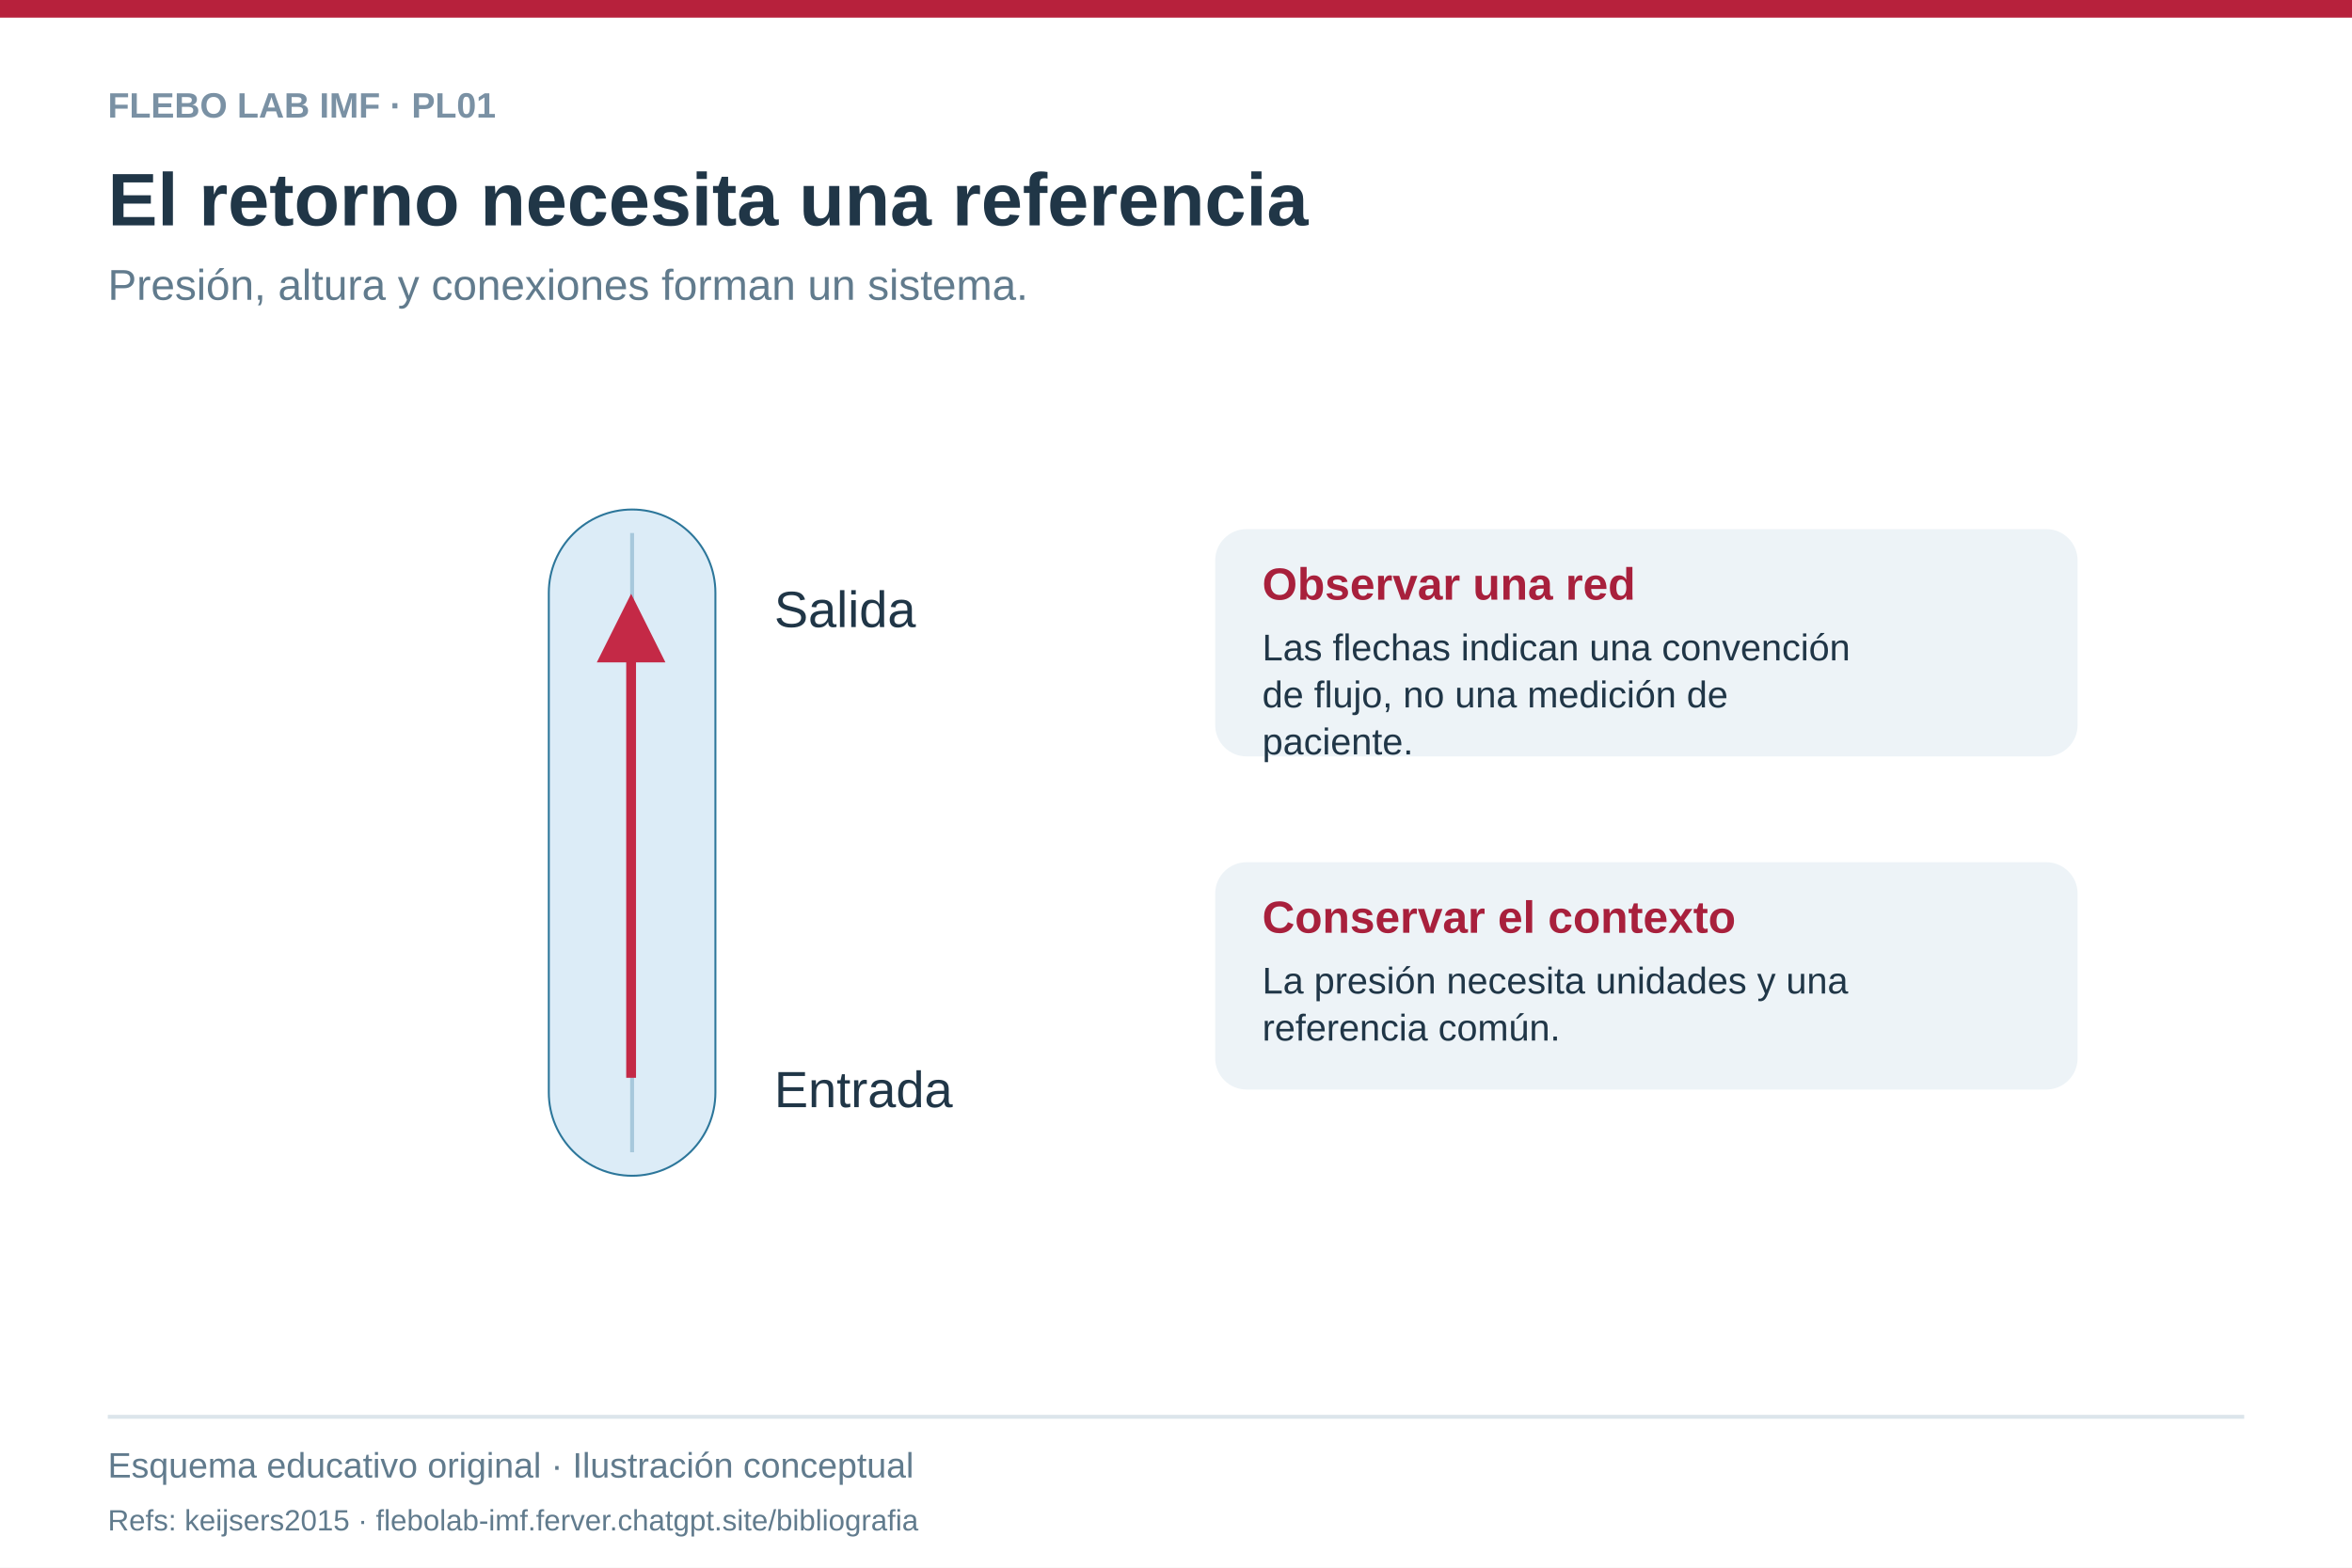
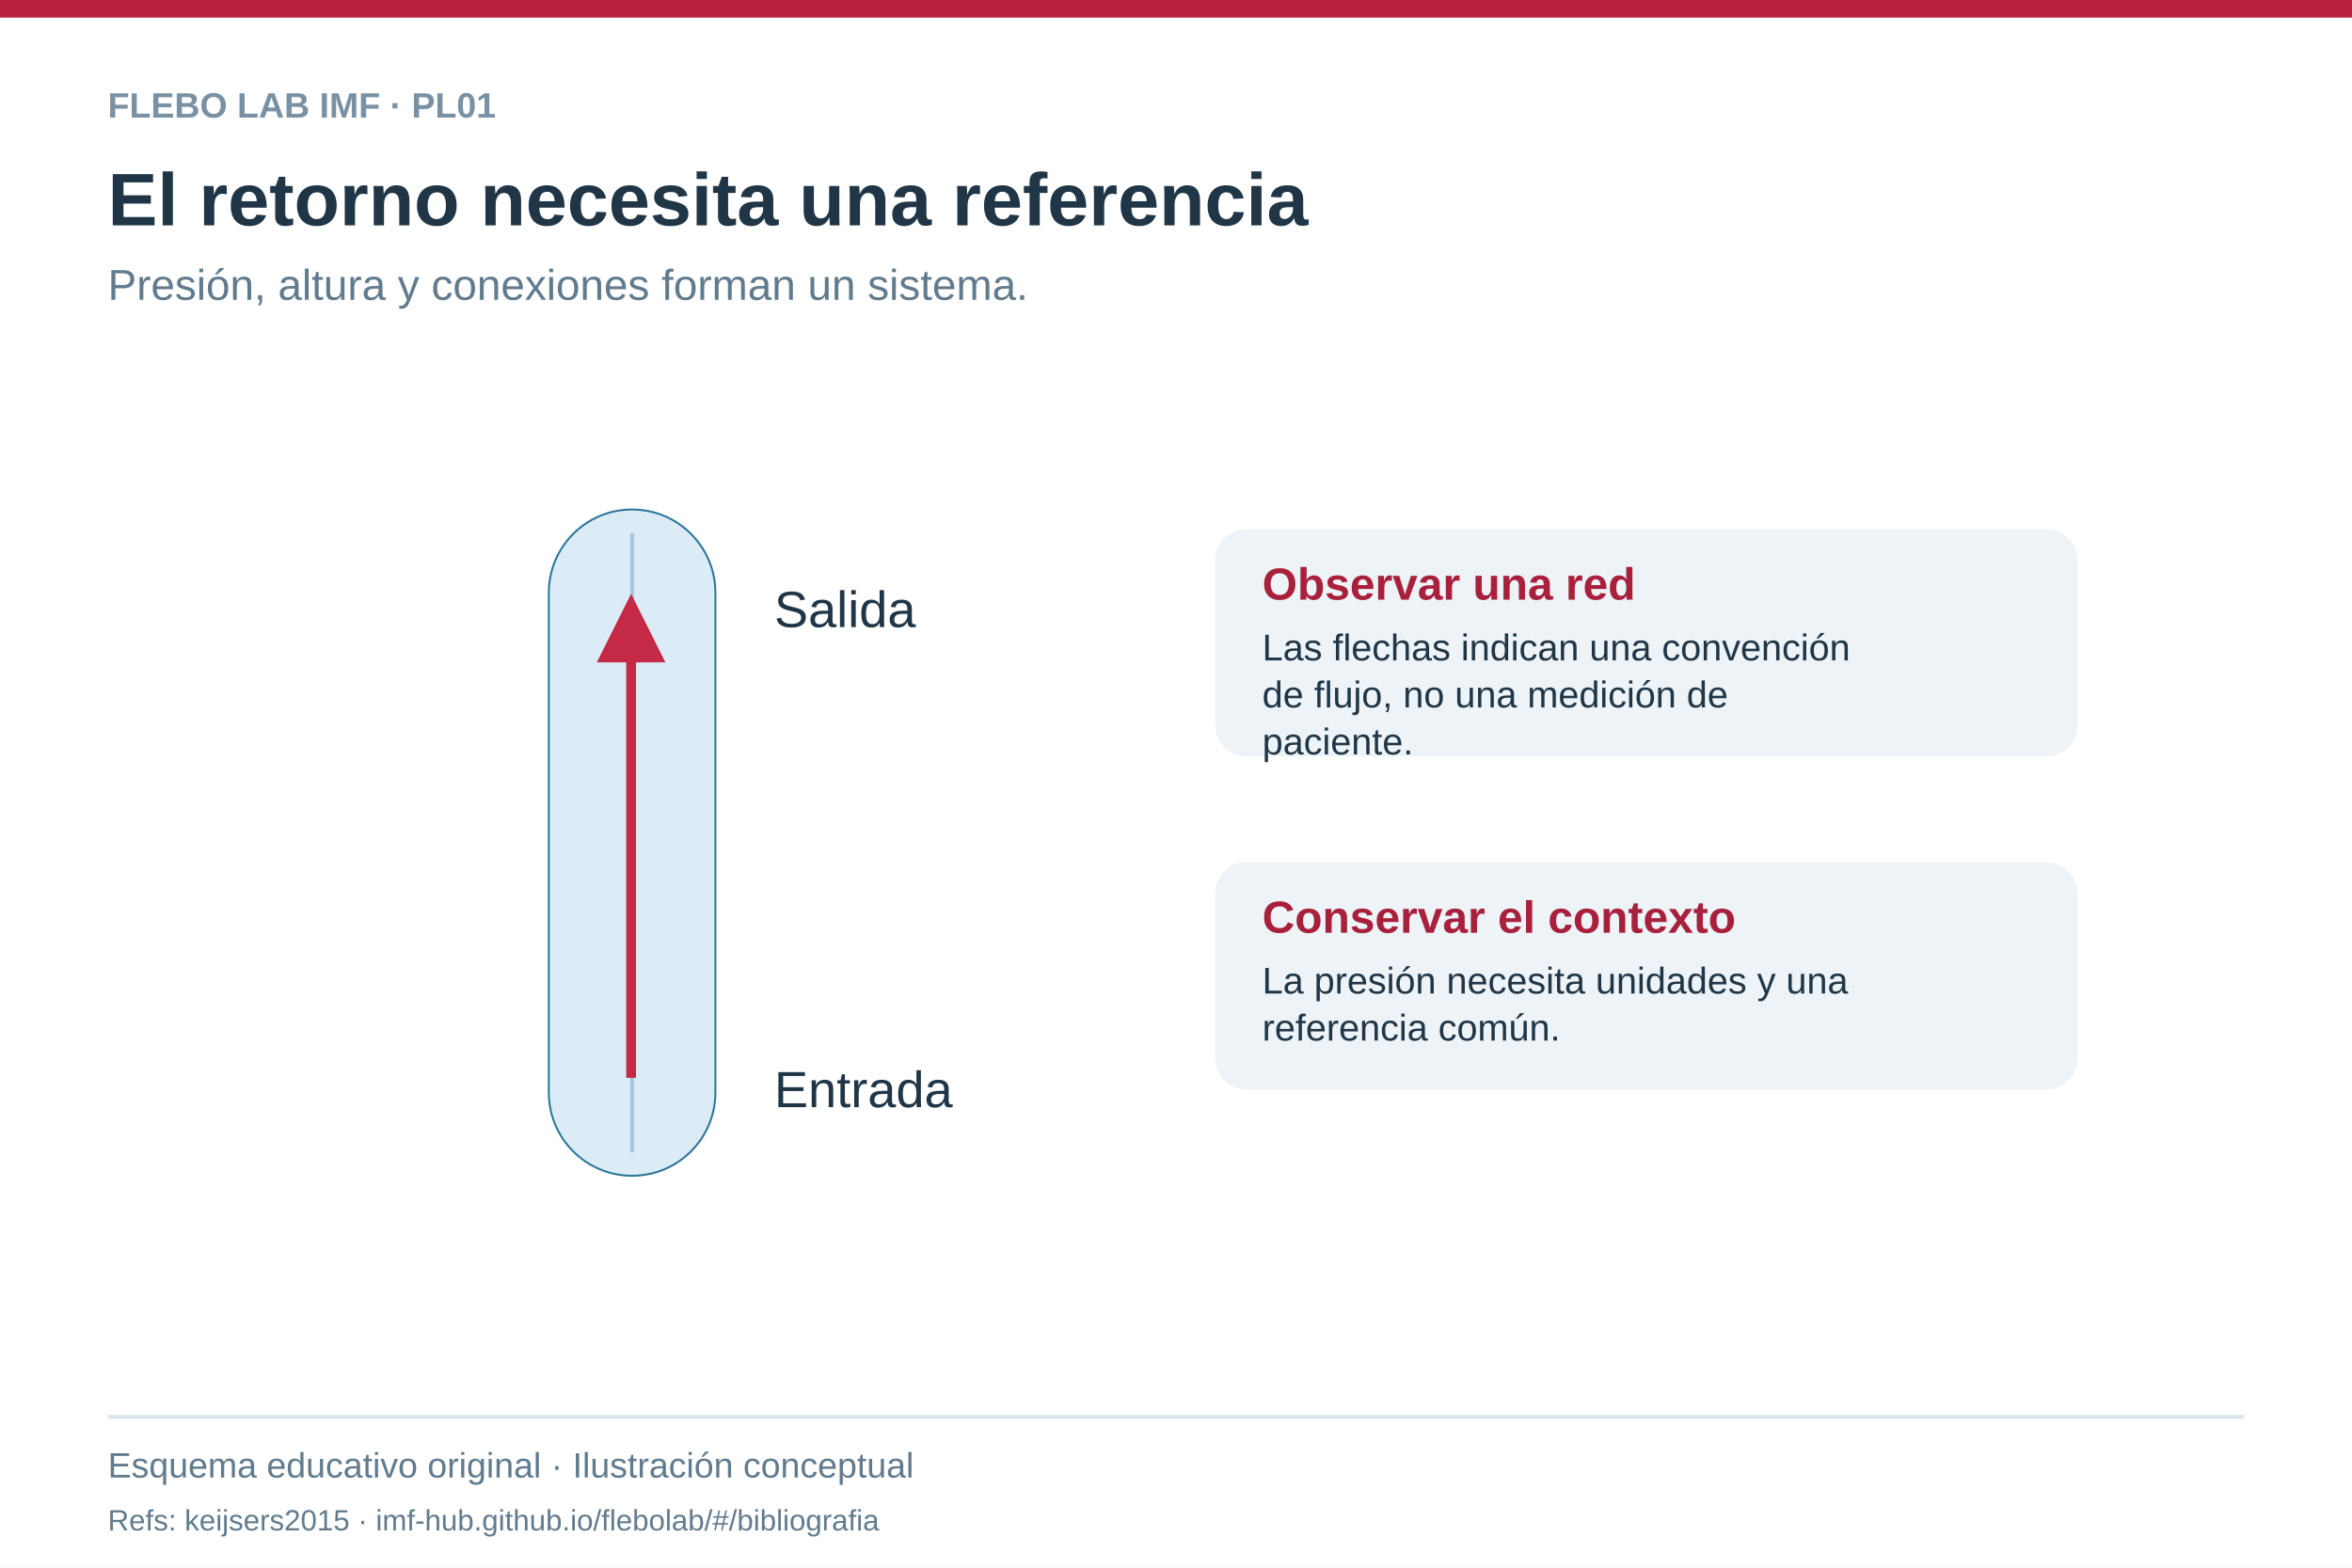
<svg xmlns="http://www.w3.org/2000/svg" width="1200" height="800" viewBox="0 0 1200 800" role="img" aria-labelledby="title desc">
  <defs>
    <marker id="arrow" viewBox="0 0 10 10" refX="8" refY="5" markerWidth="7" markerHeight="7" orient="auto-start-reverse">
      <path d="M0,0 L10,5 L0,10 z" fill="context-stroke" />
    </marker>
  </defs>
  <style>text{font-family:Arial,Helvetica,sans-serif}.static{display:none}@media(prefers-reduced-motion:reduce){.moving{display:none}.static{display:inline}}</style>
  <rect width="1200" height="800" fill="#fff" />
  <rect width="1200" height="9" fill="#b7213c" />
  <text x="55" y="60" fill="#7a91a4" font-size="18" font-weight="700" text-anchor="start">FLEBO LAB IMF · PL01</text>
  <text x="55" y="115" fill="#203647" font-size="38" font-weight="700" text-anchor="start">El retorno necesita una referencia</text>
  <text x="55" y="153" fill="#617b8d" font-size="22" font-weight="400" text-anchor="start">Presión, altura y conexiones forman un sistema.</text>
  <rect x="280" y="260" width="85" height="340" rx="42.5" fill="#dcecf7" stroke="#2c769a" />
  <line x1="322.5" y1="272" x2="322.5" y2="588" stroke="#a7c8dc" stroke-width="2" />
  <line x1="322" y1="550" x2="322" y2="310" stroke="#c42946" stroke-width="5" marker-end="url(#arrow)" />
  <text x="395" y="320" fill="#203647" font-size="26" font-weight="400" text-anchor="start">Salida</text>
  <text x="395" y="565" fill="#203647" font-size="26" font-weight="400" text-anchor="start">Entrada</text>
  <rect x="620" y="270" width="440" height="116" rx="16" fill="#edf3f7" stroke="none" />
  <text x="644" y="306" fill="#a8203c" font-size="23" font-weight="700" text-anchor="start">Observar una red</text>
  <text x="644" y="337" fill="#203647" font-size="19" font-weight="400" text-anchor="start">Las flechas indican una convención</text>
  <text x="644" y="361" fill="#203647" font-size="19" font-weight="400" text-anchor="start">de flujo, no una medición de</text>
  <text x="644" y="385" fill="#203647" font-size="19" font-weight="400" text-anchor="start">paciente.</text>
  <rect x="620" y="440" width="440" height="116" rx="16" fill="#edf3f7" stroke="none" />
  <text x="644" y="476" fill="#a8203c" font-size="23" font-weight="700" text-anchor="start">Conservar el contexto</text>
  <text x="644" y="507" fill="#203647" font-size="19" font-weight="400" text-anchor="start">La presión necesita unidades y una</text>
  <text x="644" y="531" fill="#203647" font-size="19" font-weight="400" text-anchor="start">referencia común.</text>
  <line x1="55" y1="723" x2="1145" y2="723" stroke="#dce5eb" stroke-width="2" />
  <text x="55" y="754" fill="#617b8d" font-size="18" font-weight="400" text-anchor="start">Esquema educativo original · Ilustración conceptual</text>
-   <text x="55" y="781" fill="#617b8d" font-size="15" font-weight="400" text-anchor="start">Refs: keijsers2015 · flebolab-imf.ferver.chatgpt.site/bibliografia</text>
+   <text x="55" y="781" fill="#617b8d" font-size="15" font-weight="400" text-anchor="start">Refs: keijsers2015 · imf-hub.github.io/flebolab/#/bibliografia</text>
</svg>
